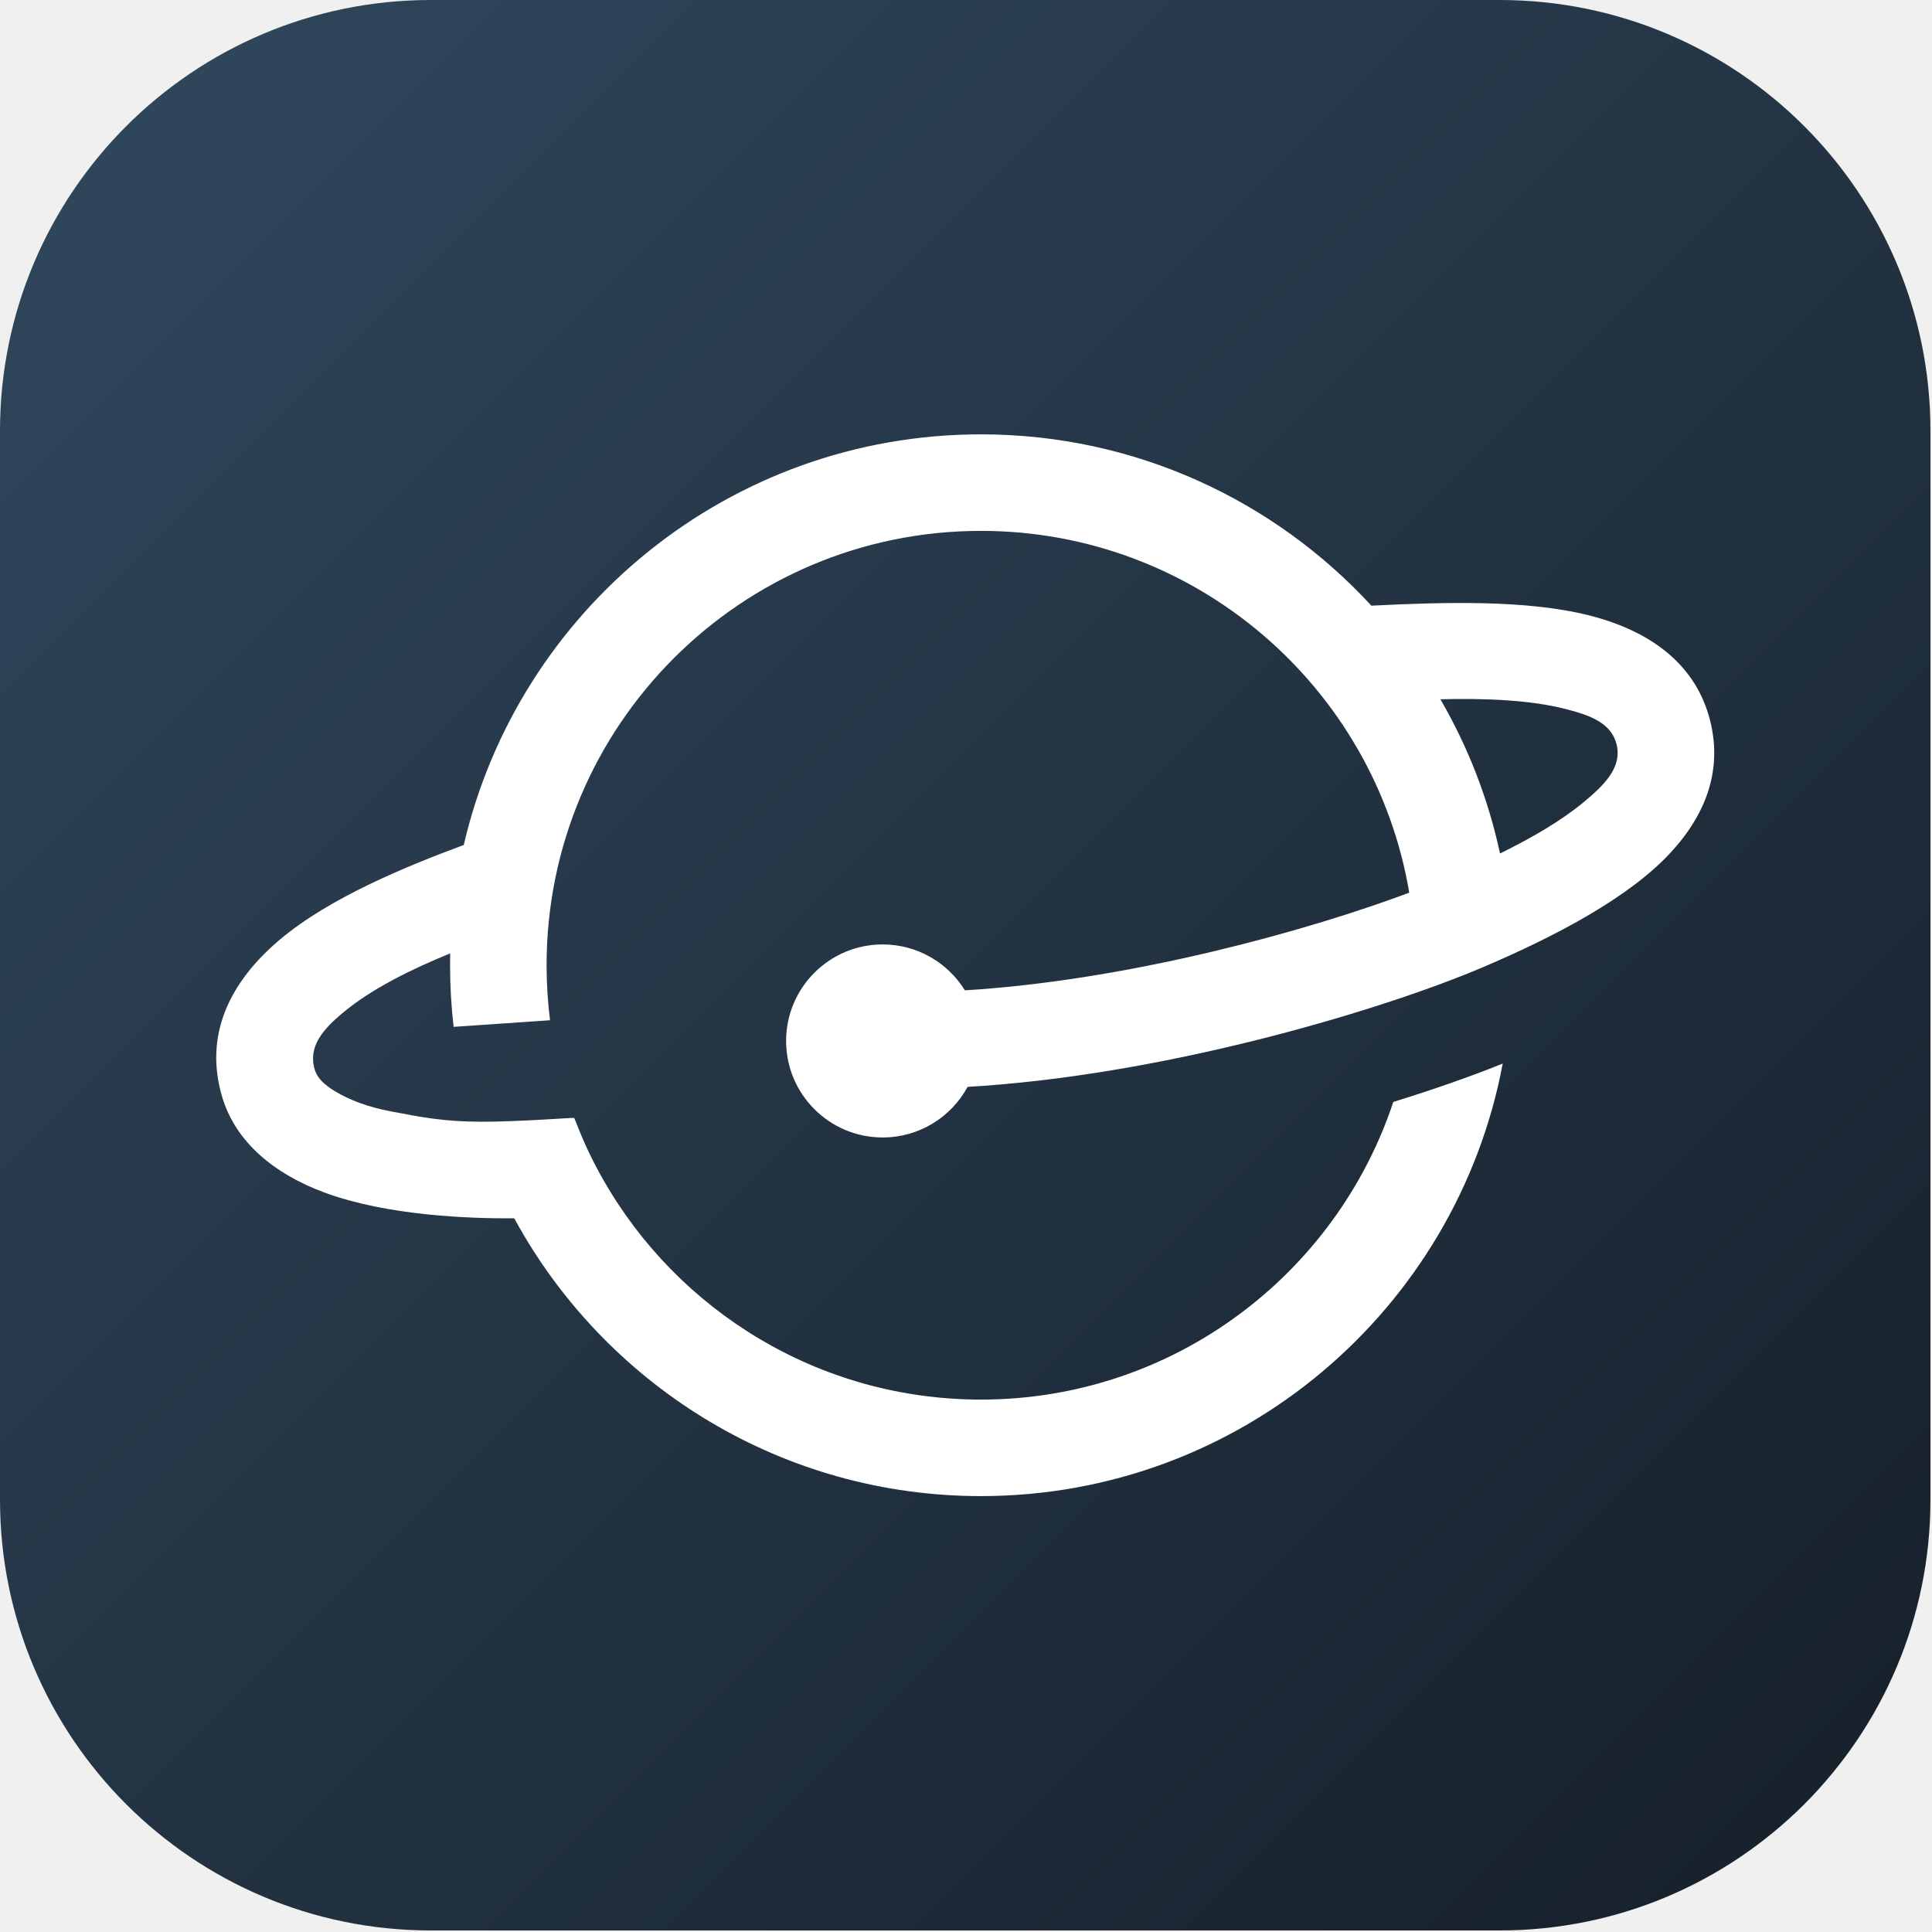
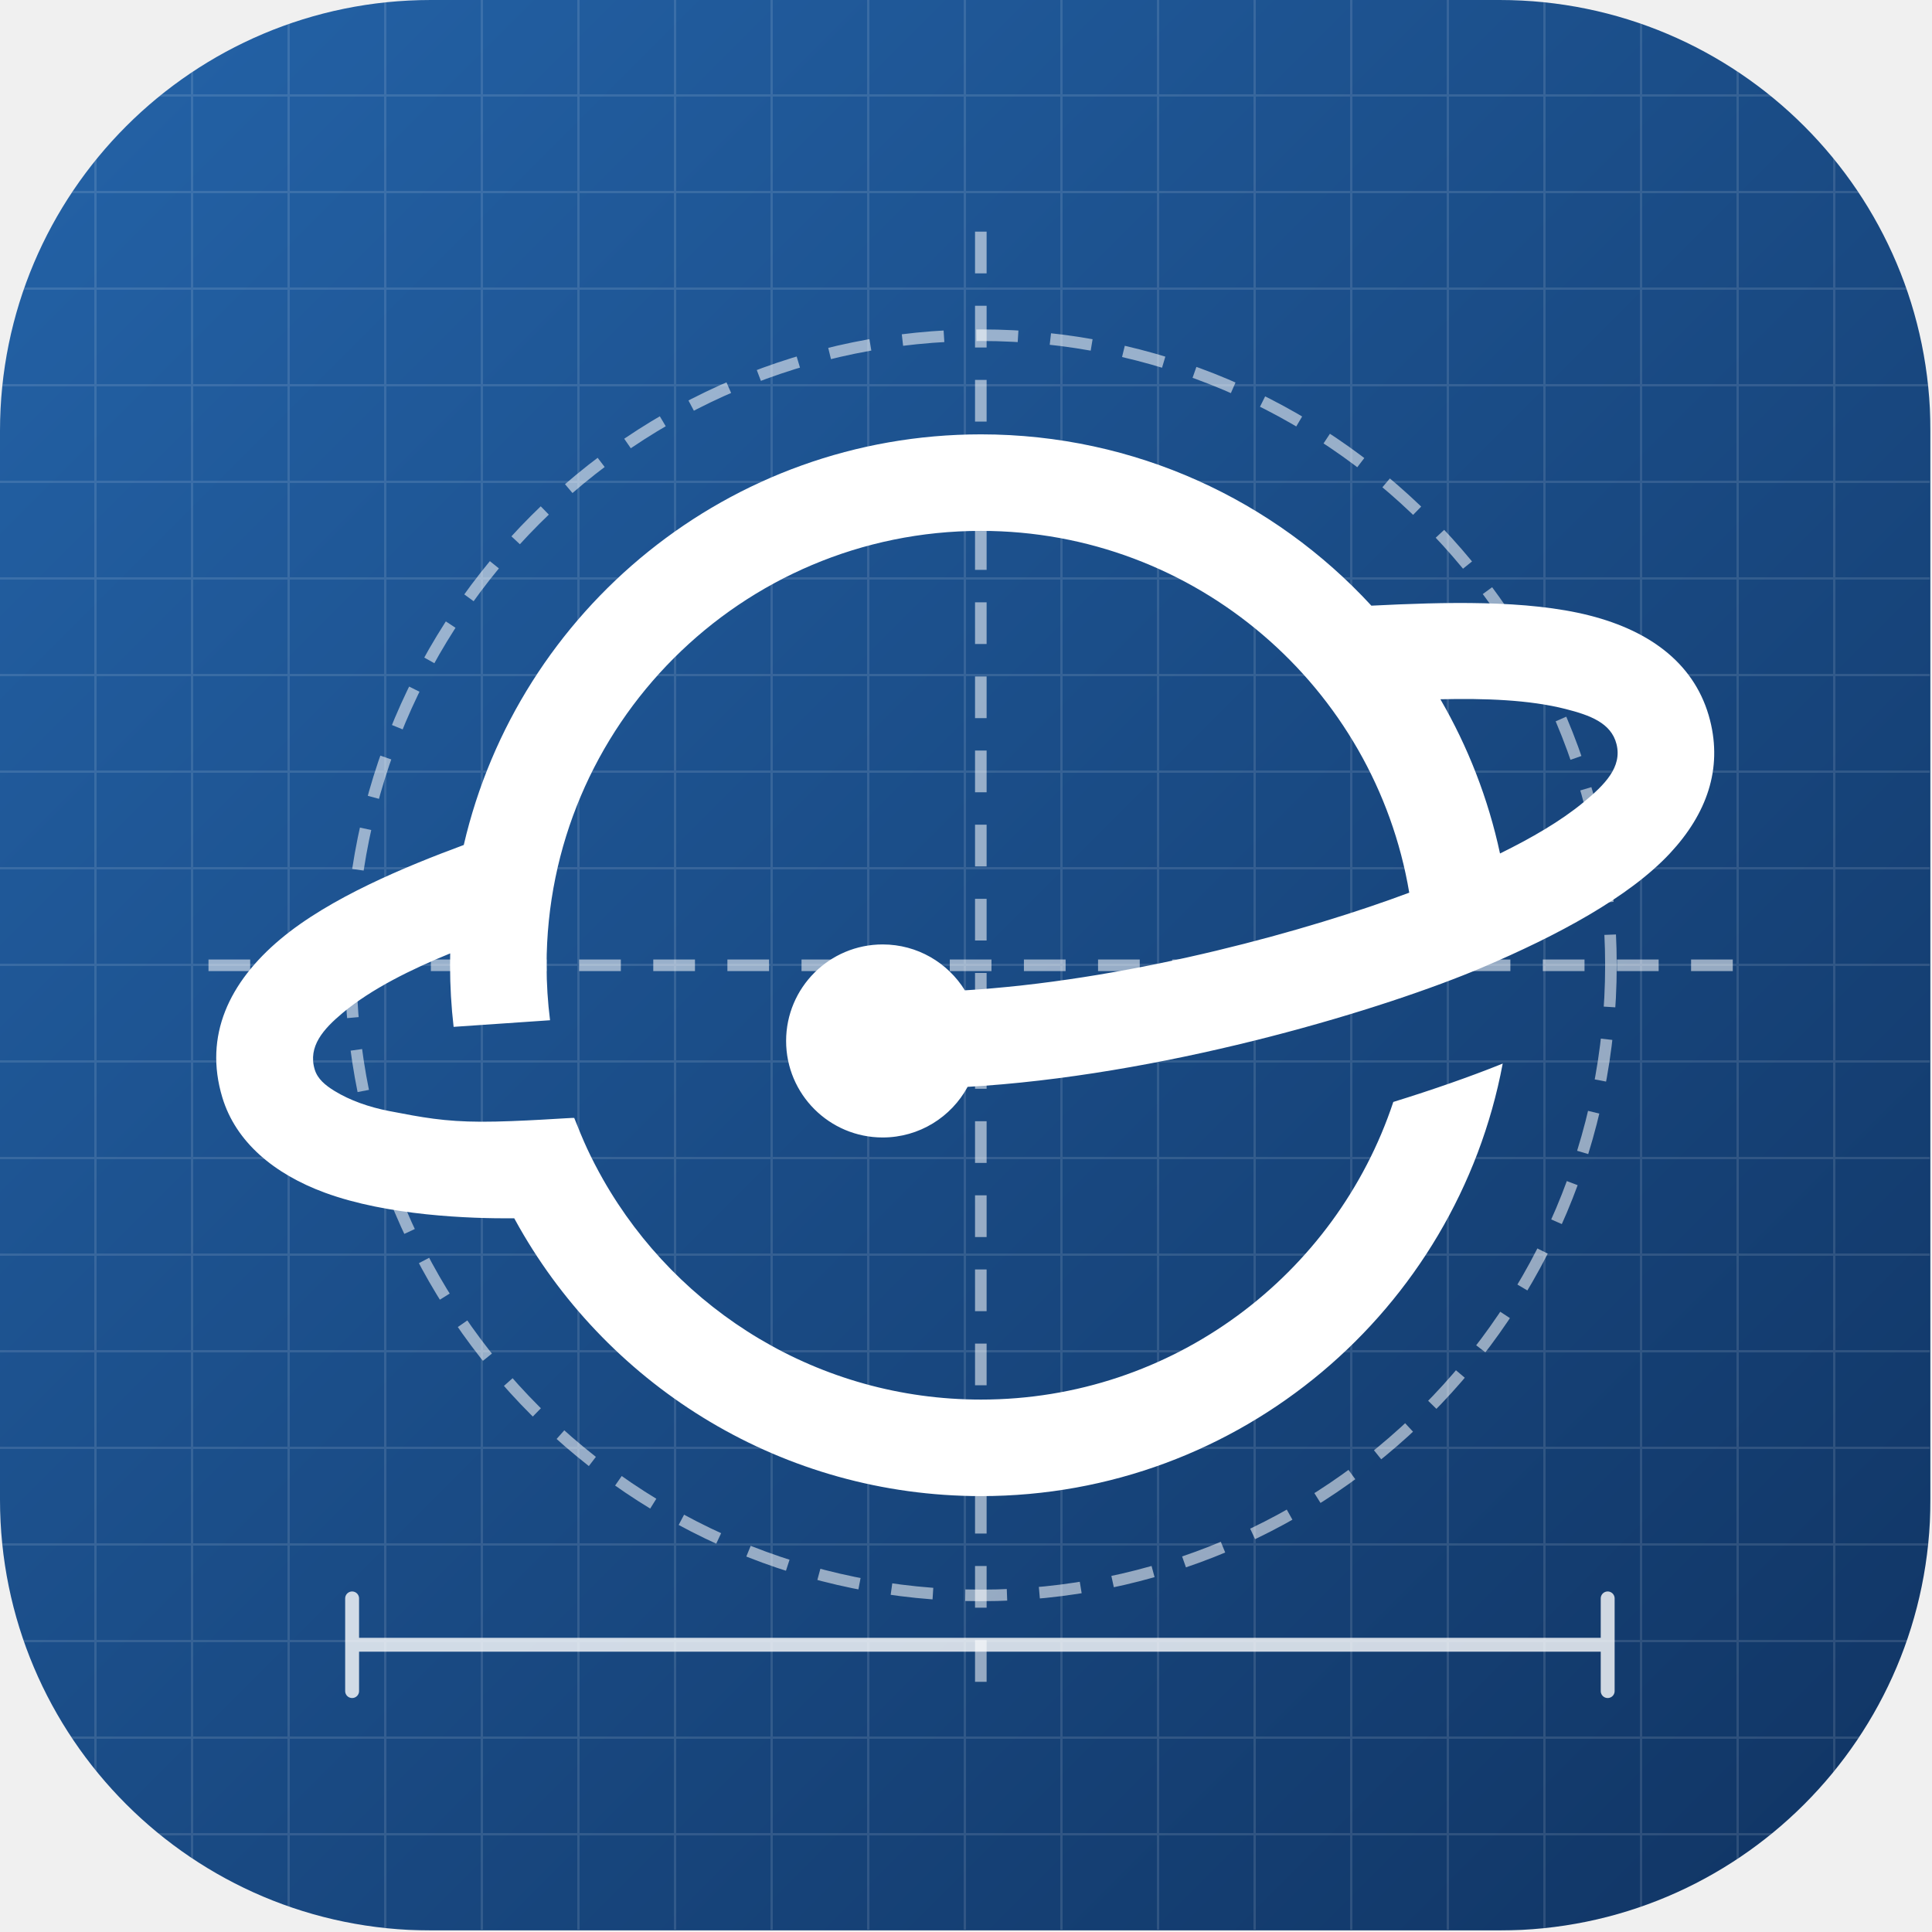
- <svg xmlns="http://www.w3.org/2000/svg" width="1024" height="1024" viewBox="0 0 834 834" version="1.1" style="fill-rule:evenodd;clip-rule:evenodd;stroke-linejoin:round;stroke-miterlimit:2;">
+ <svg xmlns="http://www.w3.org/2000/svg" width="1024" height="1024" viewBox="0 0 834 834" version="1.1">
  <defs>
-     <linearGradient id="background" x1="0" y1="0" x2="1" y2="0" gradientUnits="userSpaceOnUse" gradientTransform="matrix(833.333,833.333,-833.333,833.333,0,0)">
-       <stop offset="0" style="stop-color:#31485e;stop-opacity:1" />
-       <stop offset="1" style="stop-color:#151f29;stop-opacity:1" />
+     <linearGradient id="background" x1="0" y1="0" x2="834" y2="834" gradientUnits="userSpaceOnUse">
+       <stop offset="0" stop-color="#2463a8" />
+       <stop offset="1" stop-color="#103463" />
    </linearGradient>
+     <pattern id="grid" width="41.7" height="41.7" patternUnits="userSpaceOnUse">
+       <path d="M41.7,0V41.7H0" fill="none" stroke="#fff" stroke-opacity="0.12" stroke-width="2" />
+     </pattern>
    <clipPath id="corners">
      <rect x="0" y="0" width="833.333" height="833.333" rx="186" ry="186" />
    </clipPath>
  </defs>
  <g clip-path="url(#corners)">
-     <rect x="0" y="0" width="833.333" height="833.333" style="fill:url(#background);" />
-     <path d="M621.785,301.855c11.849,20.409 20.637,42.811 25.737,66.575c13.667,-6.709 26.168,-13.969 35.888,-21.978c9.393,-7.74 16.917,-15.324 14.389,-25.276c-2.316,-9.124 -11.462,-12.438 -21.914,-15.103c-15.709,-4.005 -34.923,-4.665 -54.1,-4.218Zm-373.908,180.723c1.481,3.798 3.886,9.633 5.603,13.307c2.119,4.534 4.415,8.969 6.878,13.297c32.268,56.701 93.242,94.985 163.092,94.985c82.868,-0 153.252,-53.876 178.007,-128.481c17.577,-5.442 33.01,-10.896 45.309,-15.797c0.648,-0.258 1.288,-0.515 1.919,-0.77c-19.931,106.228 -113.258,186.714 -225.235,186.714c-85.353,0 -159.876,-46.756 -199.305,-116.042c-0.731,-1.284 -1.449,-2.574 -2.155,-3.873c-19.338,0.155 -54.717,-1.131 -81.707,-11.046c-21.986,-8.076 -38.524,-21.913 -44.324,-41.176c-8.03,-26.668 2.981,-49.764 25.139,-68.329c21.3,-17.845 53.948,-31.283 79.099,-40.607c23.544,-101.513 114.622,-177.26 223.253,-177.26c66.627,-0 126.652,28.495 168.541,73.953c31.246,-1.559 67.244,-2.625 94.188,4.245c27.065,6.9 46.006,21.598 52.005,45.223c5.325,20.968 -1.296,40.267 -17.299,57.435c-17.634,18.918 -48.492,35.454 -80.95,49.256c-41.423,17.614 -131.187,44.989 -214.973,51.087c-2.38,0.174 -4.803,0.33 -7.266,0.471c-7.055,13.01 -20.837,21.853 -36.669,21.853c-23.005,-0 -41.682,-18.67 -41.682,-41.667c-0,-22.996 18.677,-41.666 41.682,-41.666c14.989,-0 28.142,7.926 35.487,19.812c1.832,-0.11 3.641,-0.23 5.423,-0.359c69.479,-5.057 143.35,-25.668 186.404,-41.797c-14.925,-88.597 -92.078,-156.179 -184.891,-156.179c-103.484,-0 -187.5,84.016 -187.5,187.5c-0,8.044 0.506,15.971 1.491,23.75l-41.626,2.853c-1.011,-8.728 -1.532,-17.605 -1.532,-26.603c0,-1.708 0.019,-3.412 0.056,-5.112c-16.615,6.789 -33.925,15.231 -46.482,25.751c-8.269,6.928 -14.998,14.424 -12.001,24.376c1.231,4.089 4.604,6.825 8.487,9.221c6.646,4.101 14.952,7.03 23.712,8.72c14.208,2.74 23.639,4.544 39.603,4.6c15.964,0.056 40.139,-1.849 40.219,-1.645Z" style="fill:#fff;" />
+     <rect x="0" y="0" width="833.333" height="833.333" fill="url(#background)" />
+     <rect x="0" y="0" width="833.333" height="833.333" fill="url(#grid)" />
+     <g fill="none" stroke="#fff" stroke-opacity="0.55" stroke-width="5" stroke-dasharray="18 14">
+       <circle cx="423.4" cy="416.7" r="272" />
+       <path d="M423.4,100V734M90,416.7H760" />
+     </g>
+     <path d="M152,710H694M152,690V730M694,690V730" stroke="#fff" stroke-opacity="0.8" stroke-width="6" stroke-linecap="round" />
+     <path d="M621.785,301.855c11.849,20.409 20.637,42.811 25.737,66.575c13.667,-6.709 26.168,-13.969 35.888,-21.978c9.393,-7.74 16.917,-15.324 14.389,-25.276c-2.316,-9.124 -11.462,-12.438 -21.914,-15.103c-15.709,-4.005 -34.923,-4.665 -54.1,-4.218Zm-373.908,180.723c1.481,3.798 3.886,9.633 5.603,13.307c2.119,4.534 4.415,8.969 6.878,13.297c32.268,56.701 93.242,94.985 163.092,94.985c82.868,-0 153.252,-53.876 178.007,-128.481c17.577,-5.442 33.01,-10.896 45.309,-15.797c0.648,-0.258 1.288,-0.515 1.919,-0.77c-19.931,106.228 -113.258,186.714 -225.235,186.714c-85.353,0 -159.876,-46.756 -199.305,-116.042c-0.731,-1.284 -1.449,-2.574 -2.155,-3.873c-19.338,0.155 -54.717,-1.131 -81.707,-11.046c-21.986,-8.076 -38.524,-21.913 -44.324,-41.176c-8.03,-26.668 2.981,-49.764 25.139,-68.329c21.3,-17.845 53.948,-31.283 79.099,-40.607c23.544,-101.513 114.622,-177.26 223.253,-177.26c66.627,-0 126.652,28.495 168.541,73.953c31.246,-1.559 67.244,-2.625 94.188,4.245c27.065,6.9 46.006,21.598 52.005,45.223c5.325,20.968 -1.296,40.267 -17.299,57.435c-17.634,18.918 -48.492,35.454 -80.95,49.256c-41.423,17.614 -131.187,44.989 -214.973,51.087c-2.38,0.174 -4.803,0.33 -7.266,0.471c-7.055,13.01 -20.837,21.853 -36.669,21.853c-23.005,-0 -41.682,-18.67 -41.682,-41.667c-0,-22.996 18.677,-41.666 41.682,-41.666c14.989,-0 28.142,7.926 35.487,19.812c1.832,-0.11 3.641,-0.23 5.423,-0.359c69.479,-5.057 143.35,-25.668 186.404,-41.797c-14.925,-88.597 -92.078,-156.179 -184.891,-156.179c-103.484,-0 -187.5,84.016 -187.5,187.5c-0,8.044 0.506,15.971 1.491,23.75l-41.626,2.853c-1.011,-8.728 -1.532,-17.605 -1.532,-26.603c0,-1.708 0.019,-3.412 0.056,-5.112c-16.615,6.789 -33.925,15.231 -46.482,25.751c-8.269,6.928 -14.998,14.424 -12.001,24.376c1.231,4.089 4.604,6.825 8.487,9.221c6.646,4.101 14.952,7.03 23.712,8.72c14.208,2.74 23.639,4.544 39.603,4.6c15.964,0.056 40.139,-1.849 40.219,-1.645Z" fill="#fff" />
  </g>
</svg>
